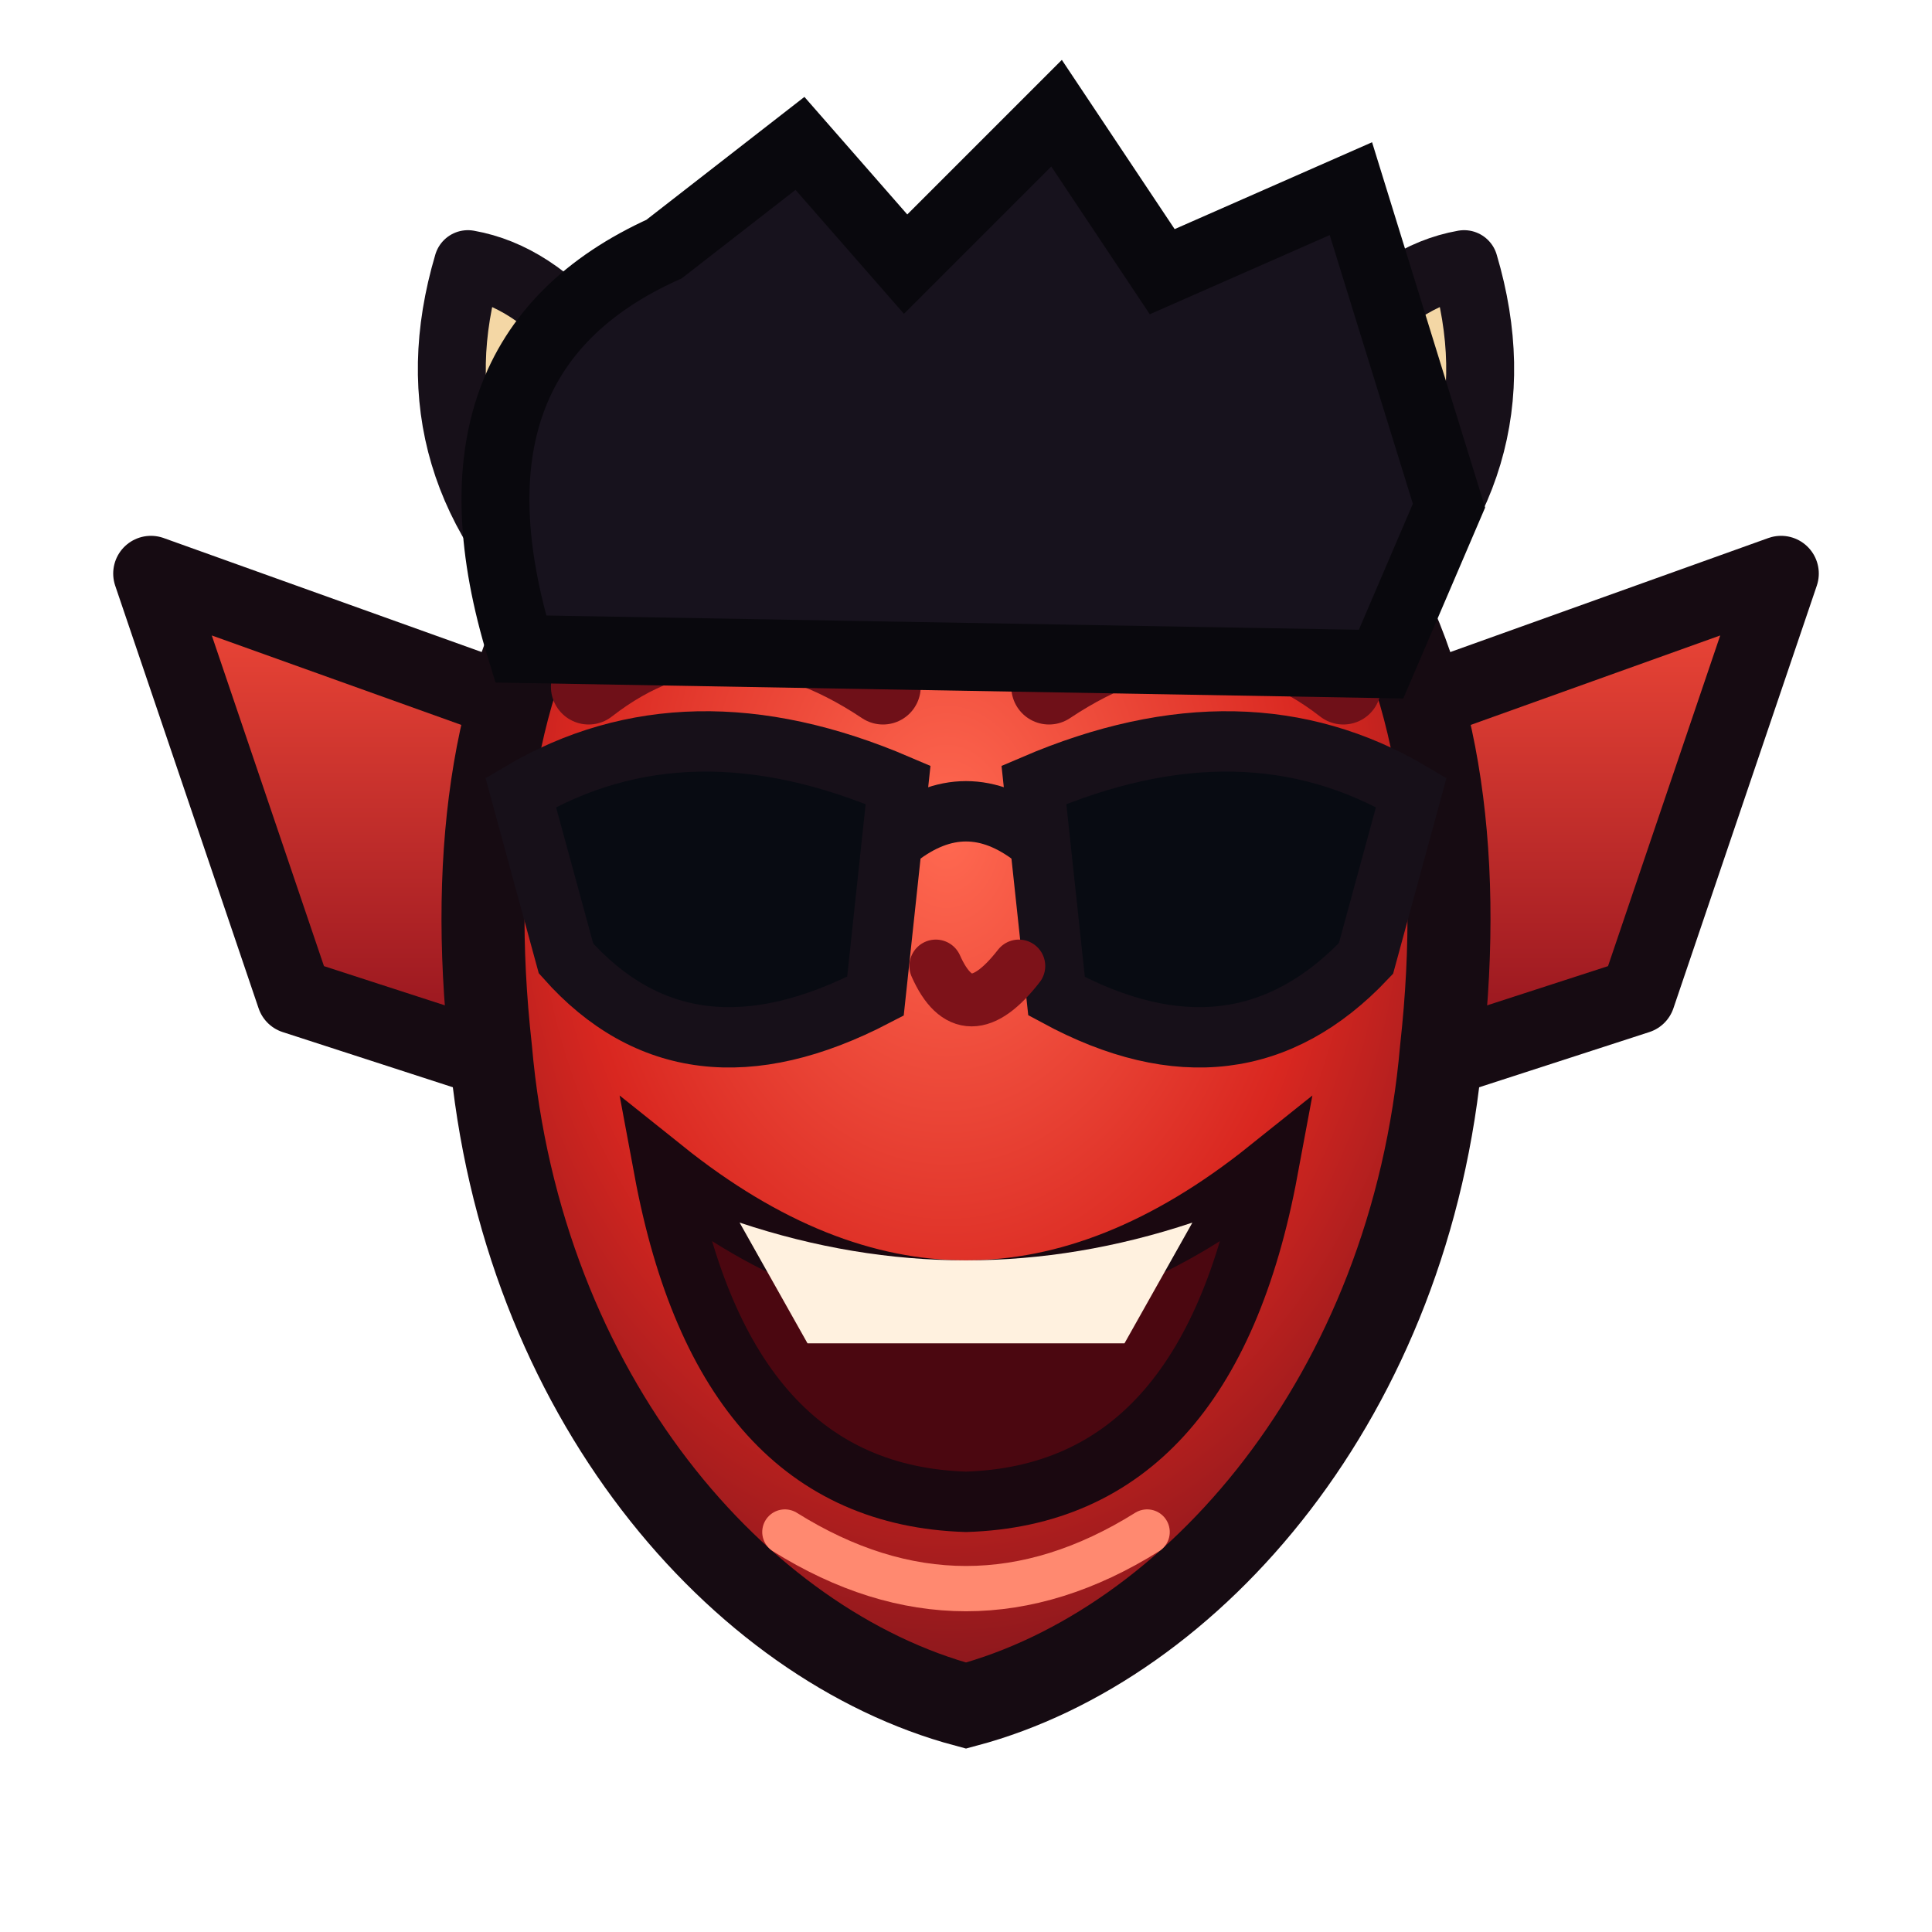
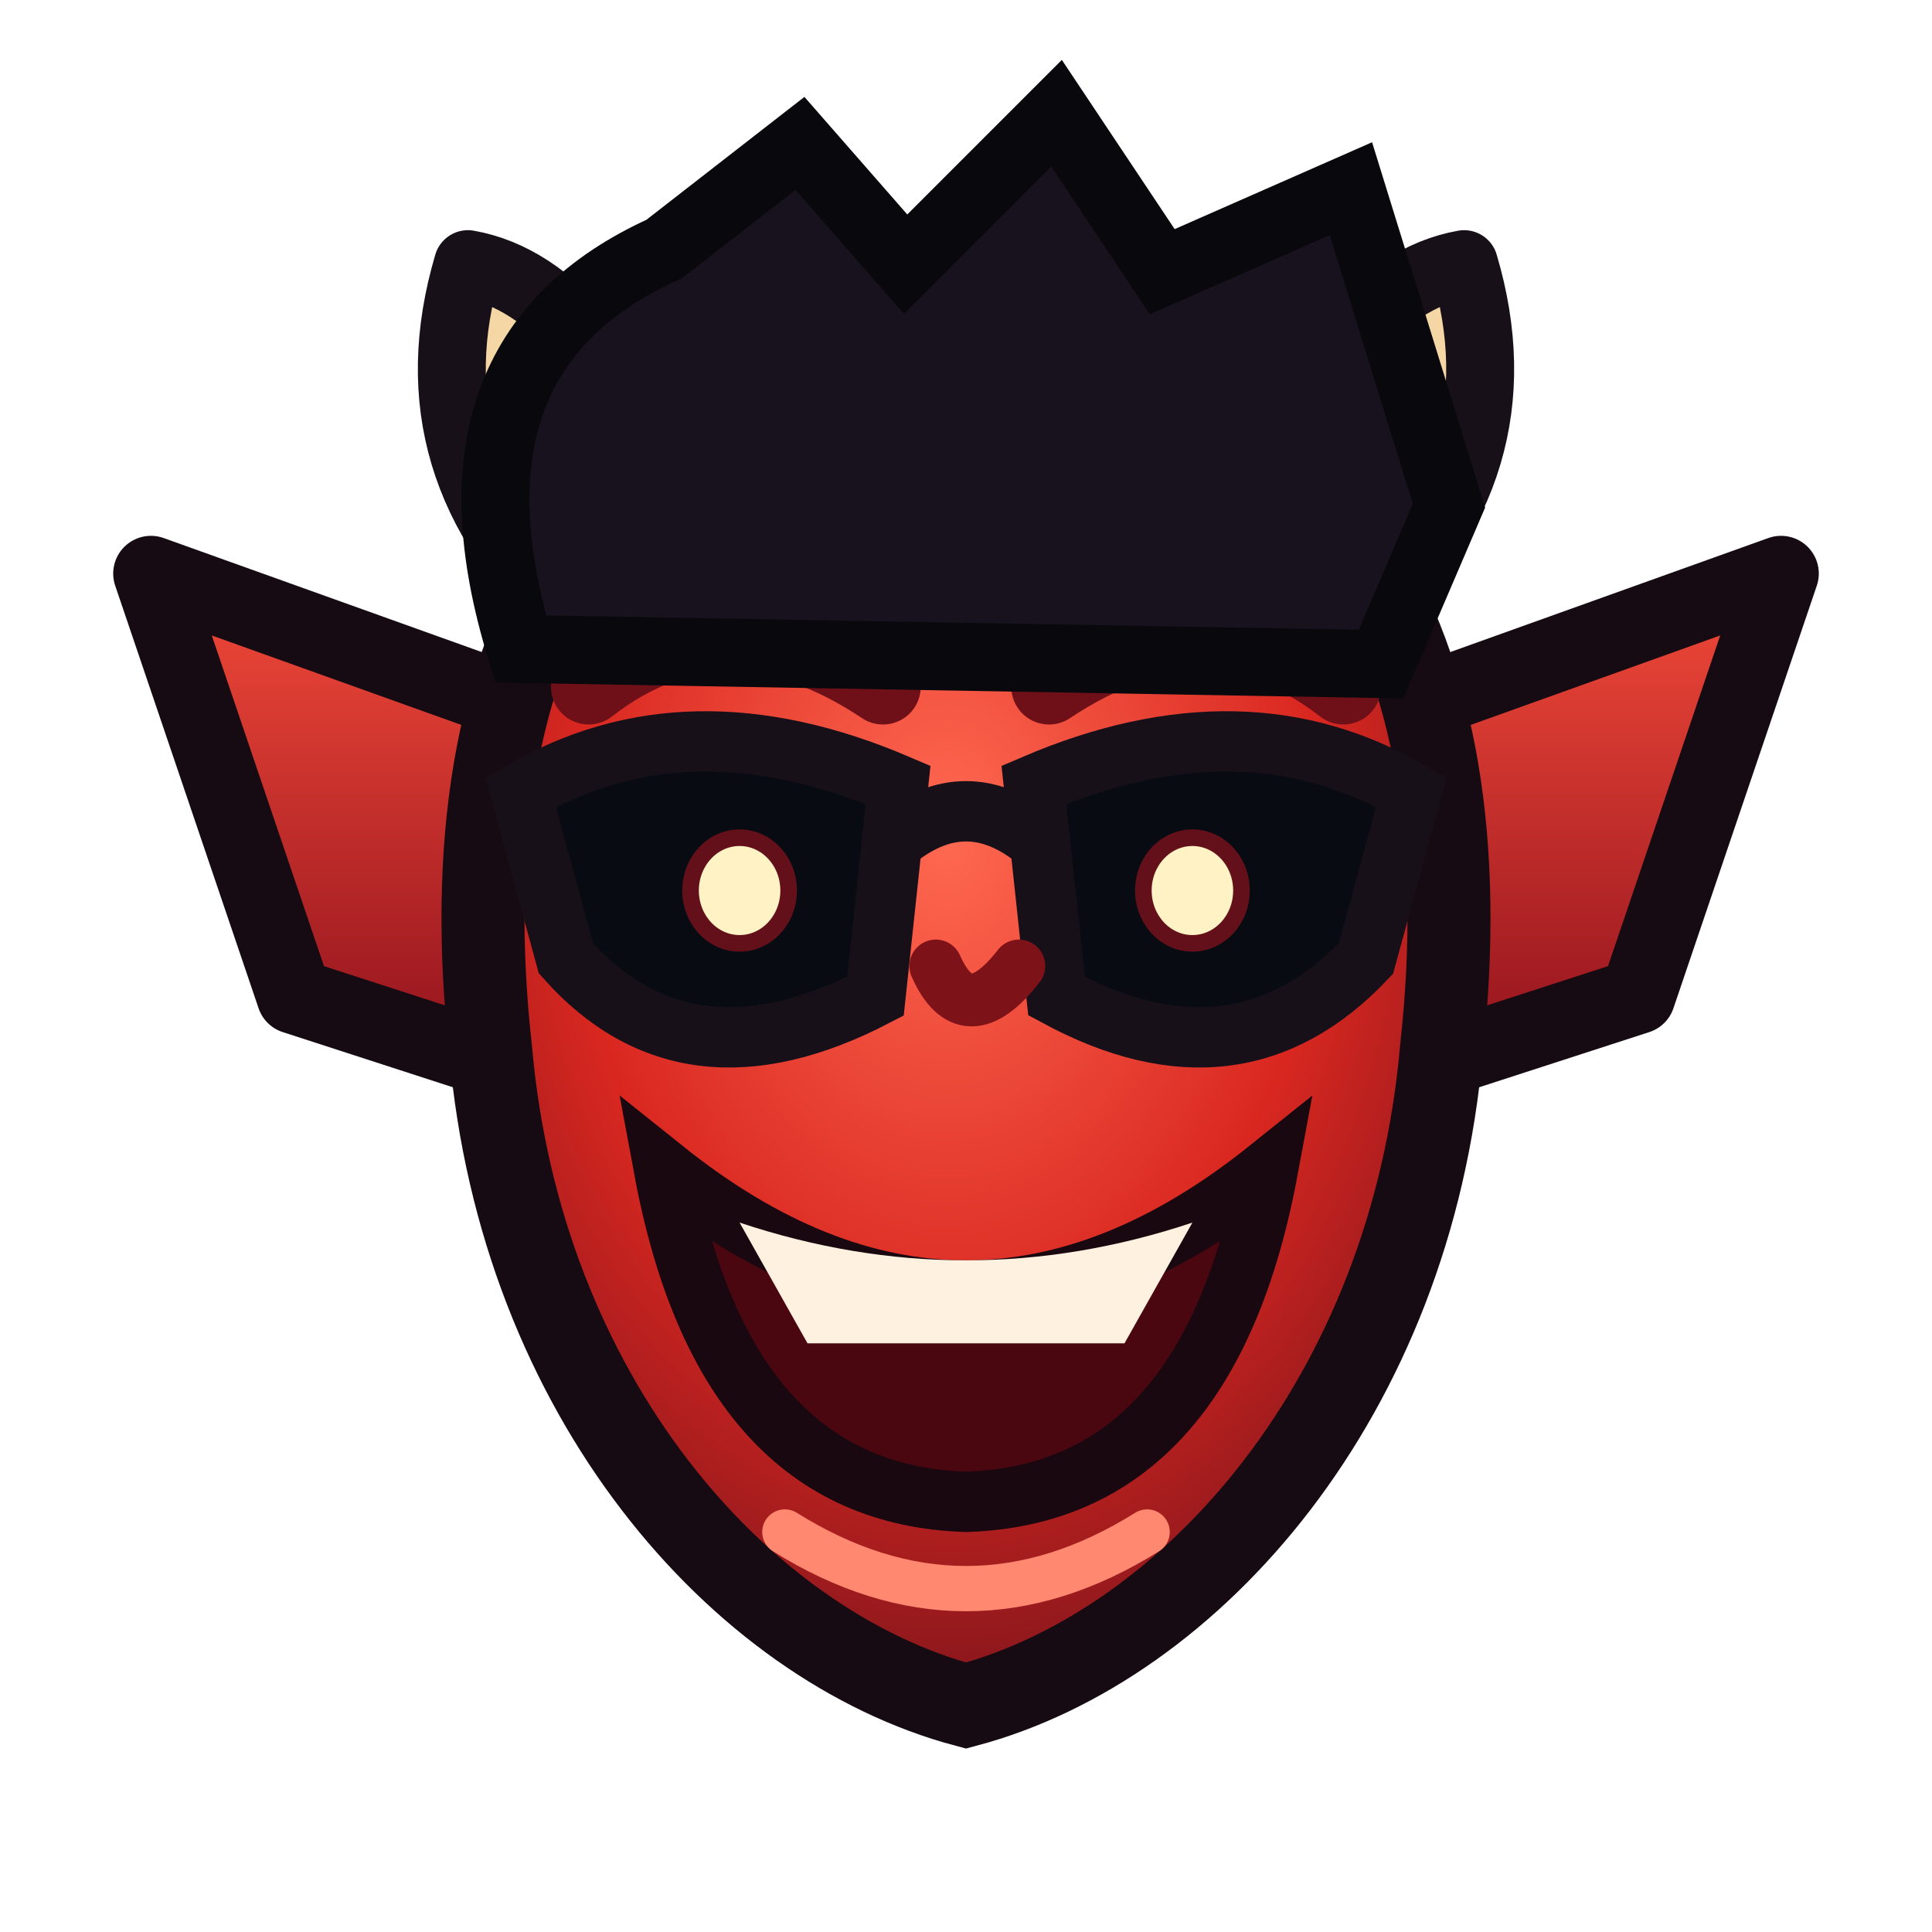
<svg xmlns="http://www.w3.org/2000/svg" viewBox="0 0 256 256">
  <defs>
    <radialGradient id="skin" cx="48%" cy="35%" r="70%">
      <stop stop-color="#ff6951" />
      <stop offset=".55" stop-color="#d92720" />
      <stop offset="1" stop-color="#76131c" />
    </radialGradient>
    <linearGradient id="ear" x2="0" y2="1">
      <stop stop-color="#f34a39" />
      <stop offset="1" stop-color="#8d101c" />
    </linearGradient>
  </defs>
  <path d="M76 82 Q54 62 62 35 Q79 38 91 70 M180 82 Q202 62 194 35 Q177 38 165 70" fill="#f4d7a5" stroke="#171019" stroke-width="9" stroke-linejoin="round" />
  <path d="M73 95 L20 76 39 132 76 144 M183 95 L236 76 217 132 180 144" fill="url(#ear)" stroke="#160b12" stroke-width="10" stroke-linejoin="round" />
  <path d="M128 48 C80 48 59 85 65 139 C69 185 98 218 128 226 C158 218 187 185 191 139 C197 85 176 48 128 48Z" fill="url(#skin)" stroke="#160b12" stroke-width="11" />
  <path d="M78 91 Q96 77 117 91 M139 91 Q160 77 178 91" fill="none" stroke="#6f1018" stroke-width="10" stroke-linecap="round" />
  <path d="M69 86 Q57 47 88 33 L106 19 120 35 140 15 154 36 179 25 192 67 183 88Z" fill="#17121d" stroke="#09080d" stroke-width="9" />
  <path d="M69 105 Q91 92 119 104 L116 132 Q91 145 75 127Z M137 104 Q165 92 187 105 L181 127 Q164 145 140 132Z" fill="#080b12" stroke="#171019" stroke-width="8" />
  <path d="M119 111 Q128 104 137 111" fill="none" stroke="#171019" stroke-width="8" />
  <path d="M124 128 Q128 137 135 128" fill="none" stroke="#7d1219" stroke-width="7" stroke-linecap="round" />
  <path d="M88 155 Q128 187 168 155 Q160 198 128 199 Q96 198 88 155Z" fill="#4b0710" stroke="#1a0810" stroke-width="8" />
  <path d="M98 162 Q128 172 158 162 L149 178 107 178Z" fill="#fff1df" />
  <path d="M104 203 Q128 218 152 203" fill="none" stroke="#ff8970" stroke-width="6" stroke-linecap="round" />
+   <g fill="#fff2c4" stroke="#64101a" stroke-width="2.2" pointer-events="none">
+     <ellipse cx="98" cy="118" rx="6.5" ry="7">
+       <animate attributeName="cx" values="98;104;98;92;98" keyTimes="0;.28;.5;.72;1" dur="4.6s" repeatCount="indefinite" />
+       <animate attributeName="ry" values="7;7;1.2;7;7" keyTimes="0;.44;.47;.50;1" dur="4.6s" repeatCount="indefinite" />
+     </ellipse>
+     <ellipse cx="158" cy="118" rx="6.5" ry="7">
+       <animate attributeName="cx" values="158;152;158;164;158" keyTimes="0;.28;.5;.72;1" dur="4.6s" repeatCount="indefinite" />
+       <animate attributeName="ry" values="7;7;1.2;7;7" keyTimes="0;.44;.47;.50;1" dur="4.6s" repeatCount="indefinite" />
+     </ellipse>
+   </g>
</svg>
